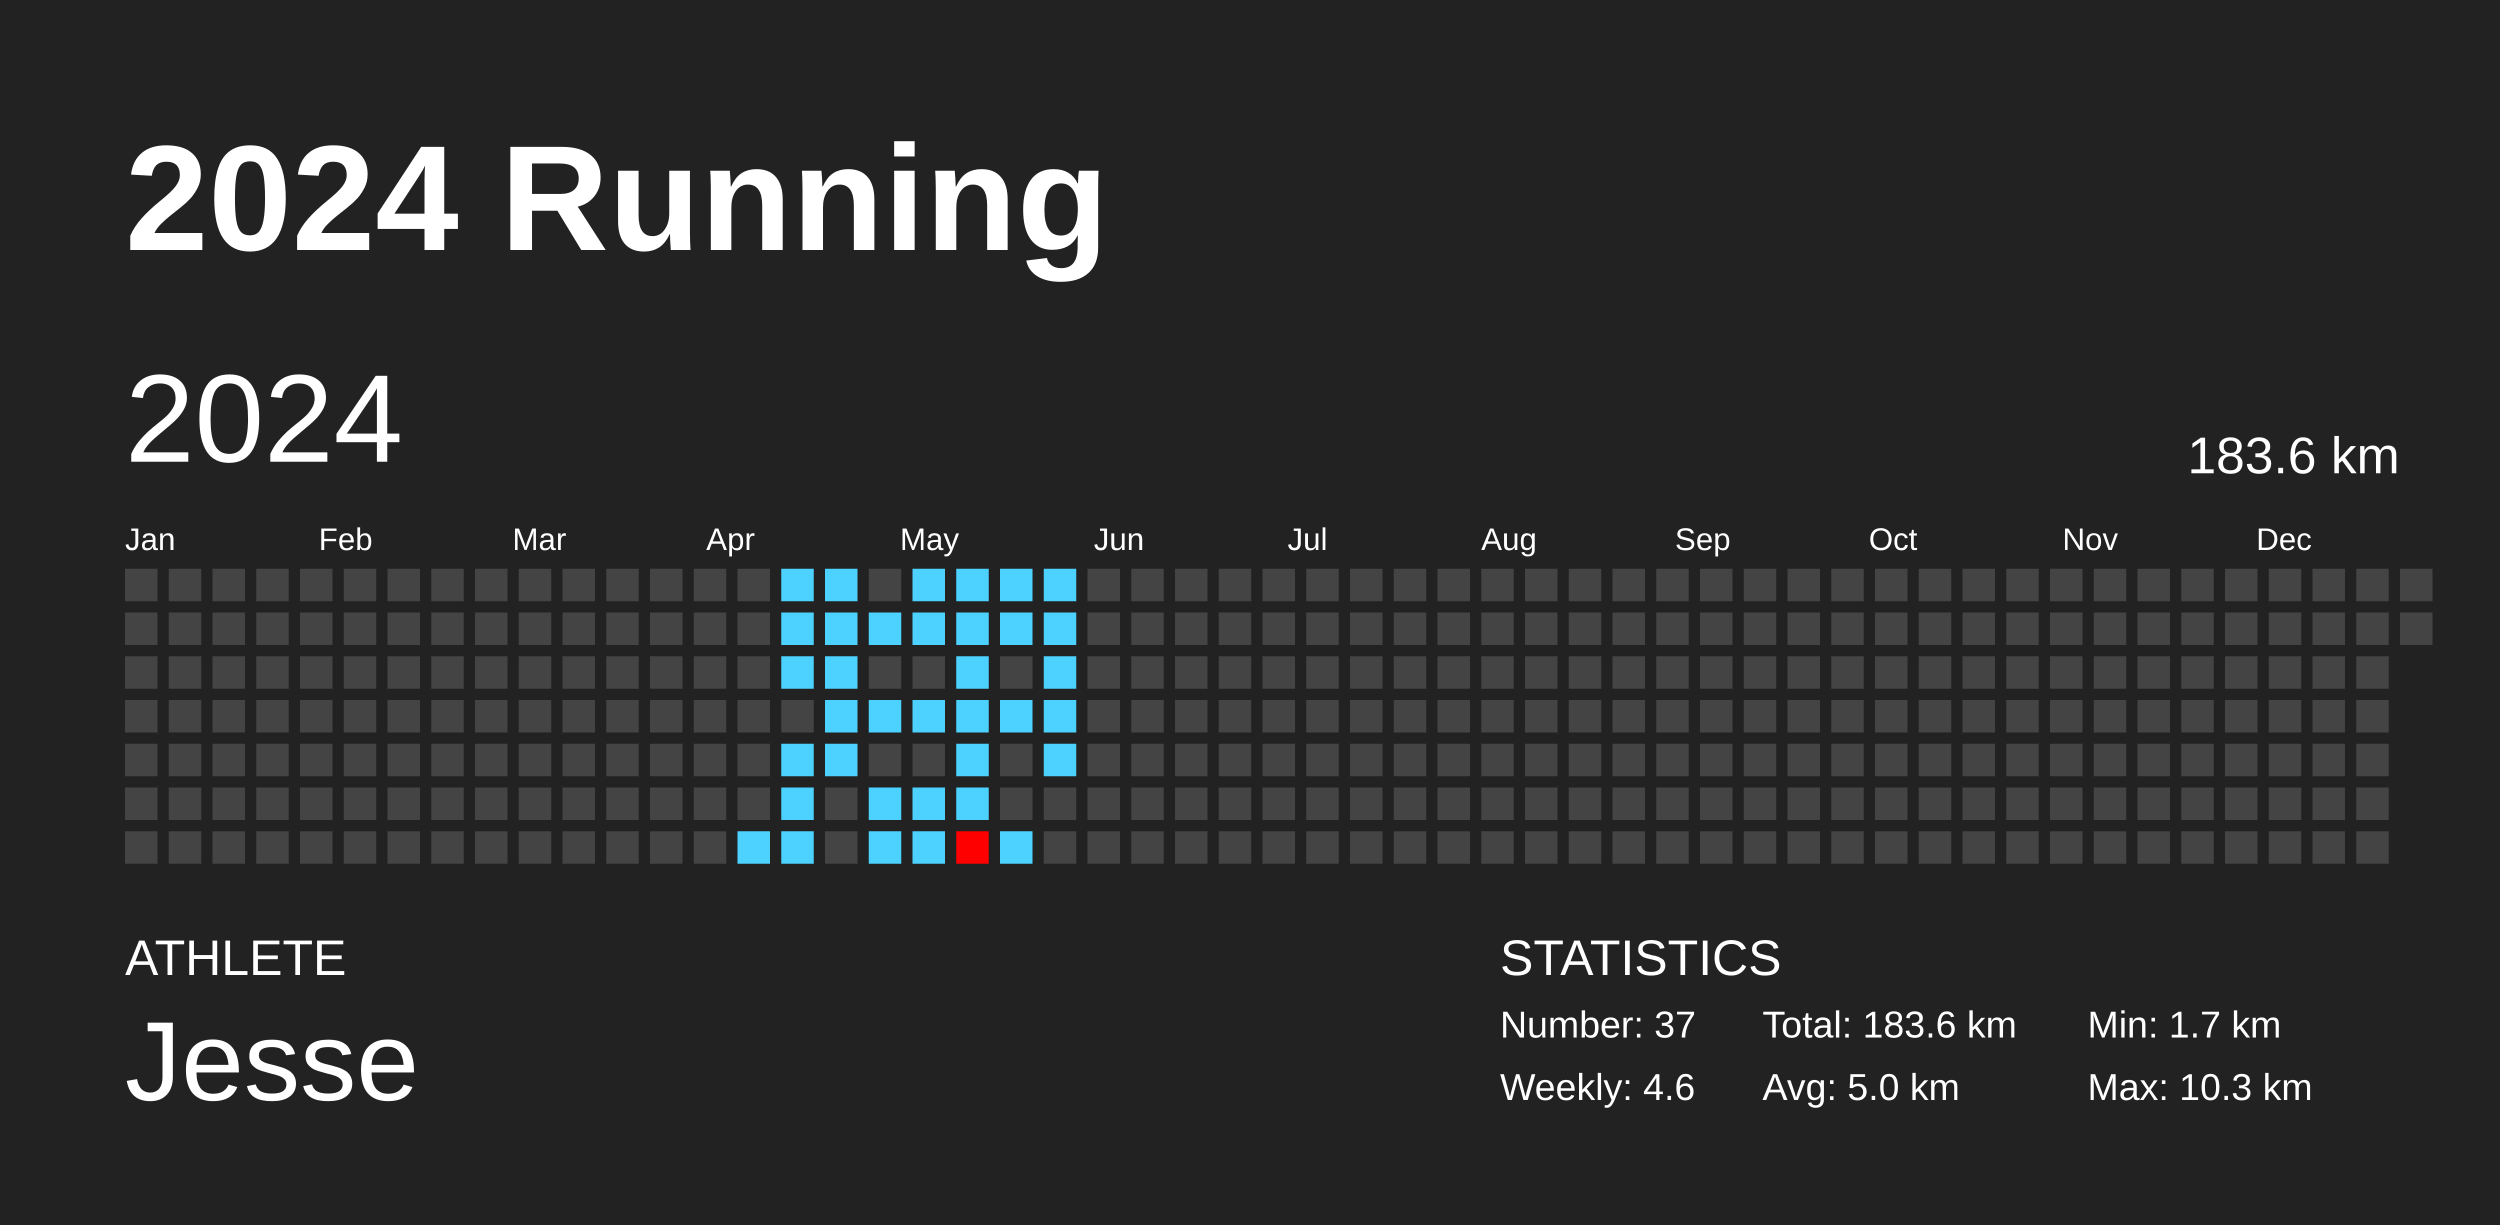
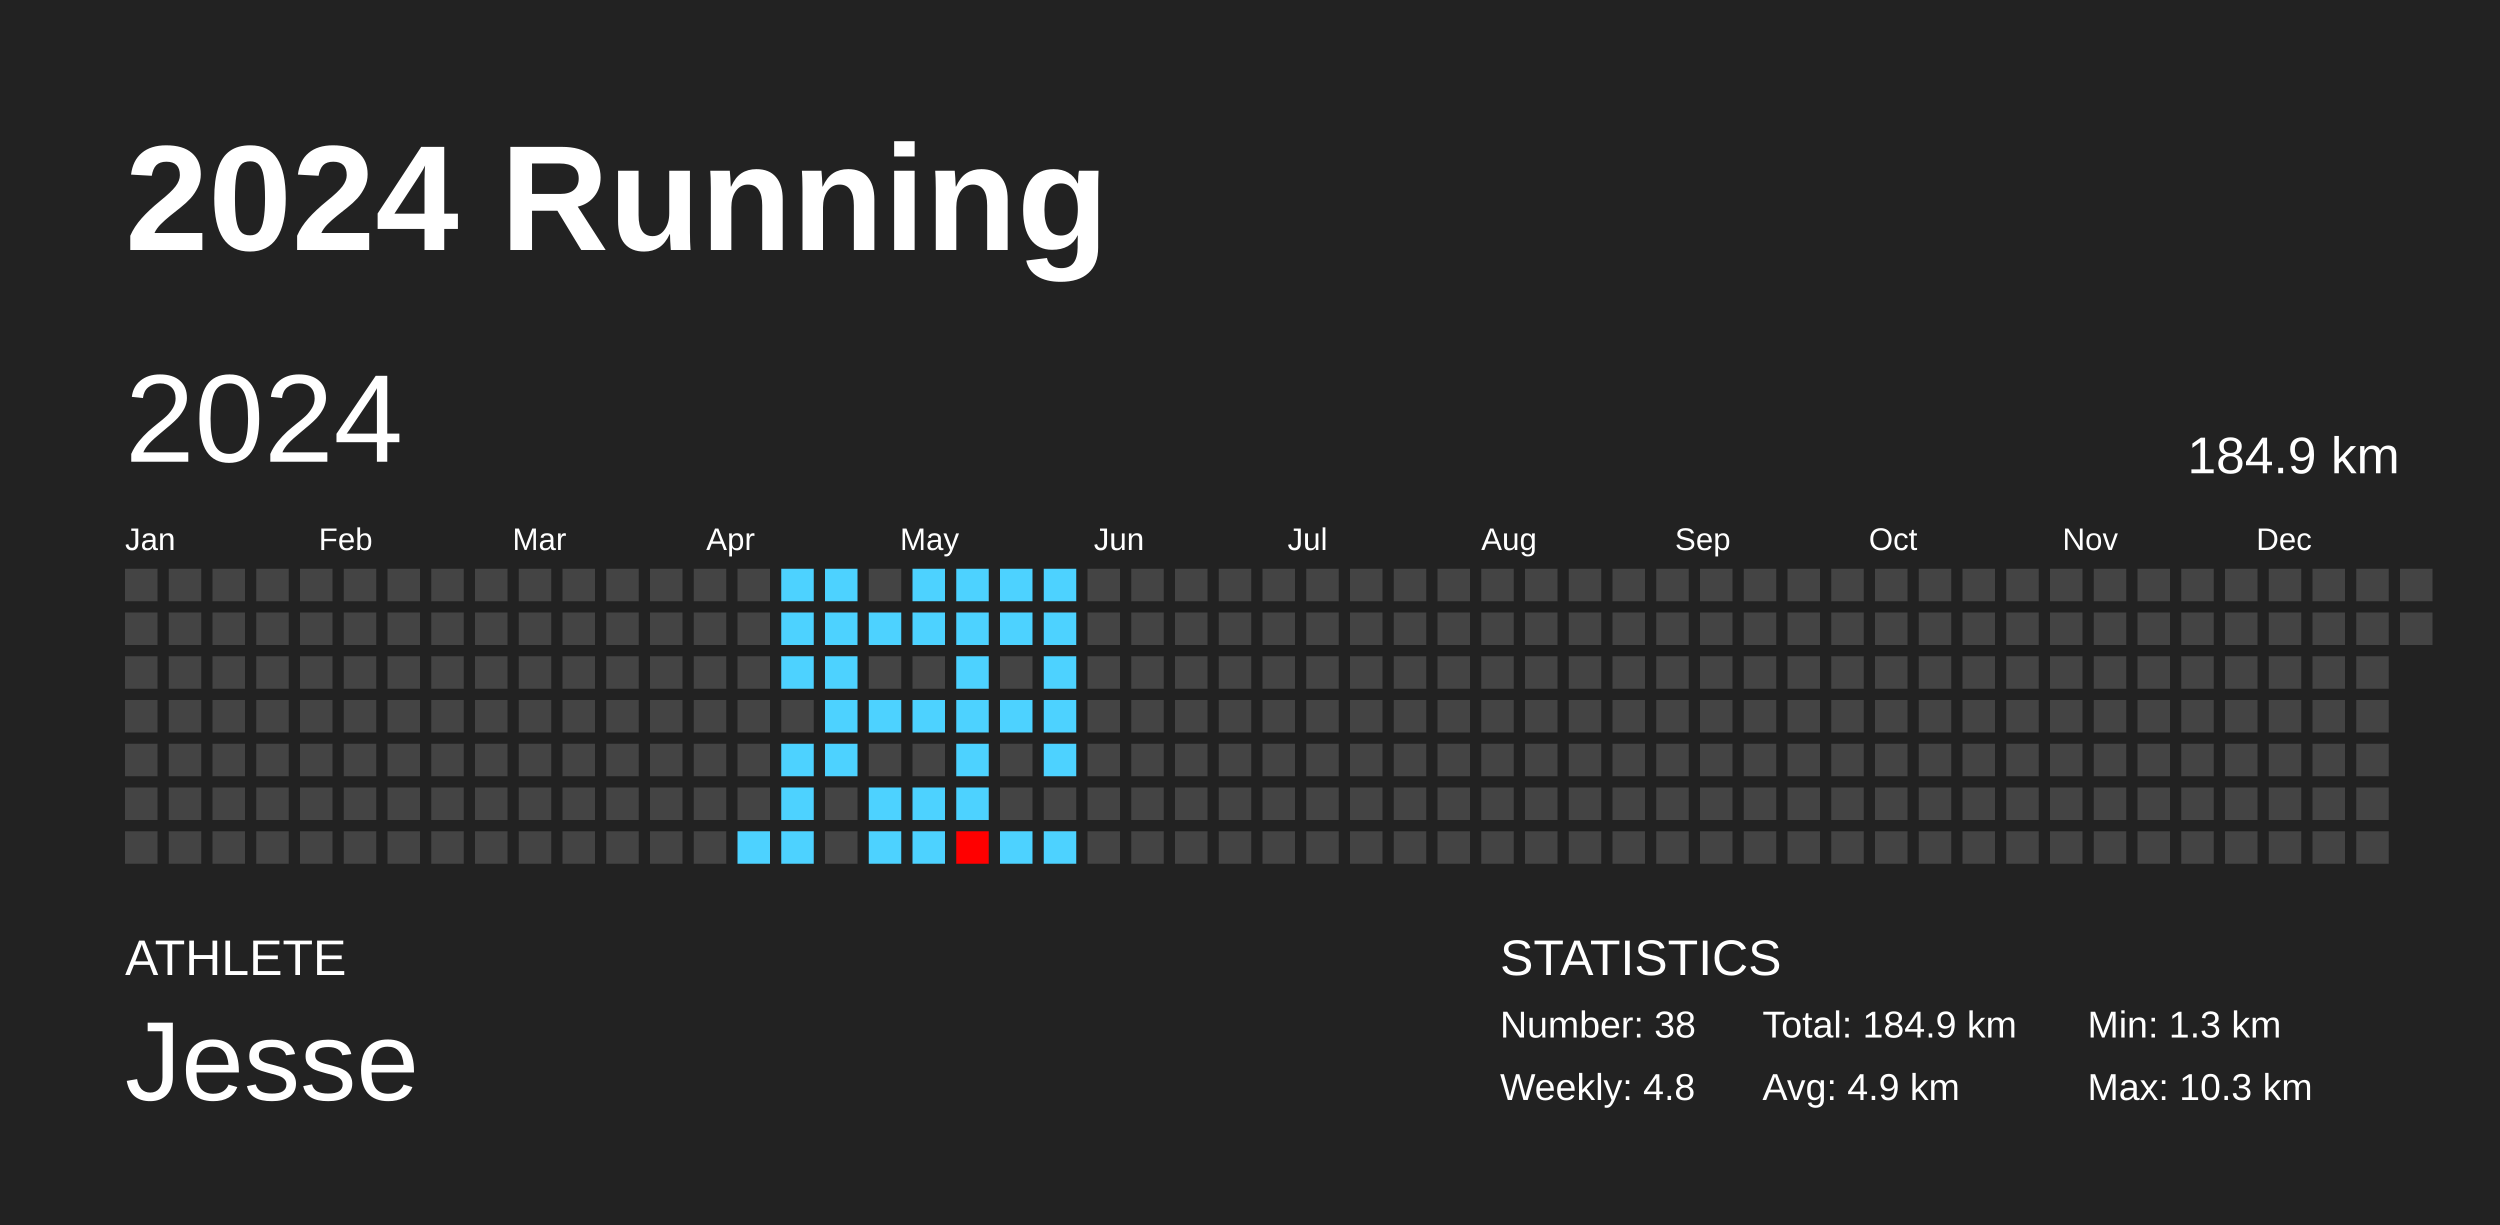
<svg xmlns="http://www.w3.org/2000/svg" baseProfile="full" height="98mm" version="1.1" viewBox="0,0,200,98" width="200mm">
  <defs />
  <rect fill="#222222" height="98" width="200" x="0" y="0" />
  <text fill="#FFFFFF" style="font-size:12px; font-family:Arial; font-weight:bold;" x="10" y="20">2024 Running</text>
  <text fill="#FFFFFF" style="font-size:4px; font-family:Arial" x="10" y="78">ATHLETE</text>
  <text fill="#FFFFFF" style="font-size:9px; font-family:Arial" x="10" y="88">Jesse</text>
  <text fill="#FFFFFF" style="font-size:4px; font-family:Arial" x="120" y="78">STATISTICS</text>
-   <text fill="#FFFFFF" style="font-size:3px; font-family:Arial" x="120" y="83">Number: 37</text>
-   <text fill="#FFFFFF" style="font-size:3px; font-family:Arial" x="120" y="88">Weekly: 4.6</text>
-   <text fill="#FFFFFF" style="font-size:3px; font-family:Arial" x="141" y="83">Total: 183.6 km</text>
-   <text fill="#FFFFFF" style="font-size:3px; font-family:Arial" x="141" y="88">Avg: 5.0 km</text>
-   <text fill="#FFFFFF" style="font-size:3px; font-family:Arial" x="167" y="83">Min: 1.7 km</text>
+   <text fill="#FFFFFF" style="font-size:3px; font-family:Arial" x="120" y="83">Number: 38</text>
+   <text fill="#FFFFFF" style="font-size:3px; font-family:Arial" x="120" y="88">Weekly: 4.8</text>
+   <text fill="#FFFFFF" style="font-size:3px; font-family:Arial" x="141" y="83">Total: 184.9 km</text>
+   <text fill="#FFFFFF" style="font-size:3px; font-family:Arial" x="141" y="88">Avg: 4.9 km</text>
+   <text fill="#FFFFFF" style="font-size:3px; font-family:Arial" x="167" y="83">Min: 1.3 km</text>
  <text fill="#FFFFFF" style="font-size:3px; font-family:Arial" x="167" y="88">Max: 10.3 km</text>
  <text dominant-baseline="hanging" fill="#FFFFFF" style="font-size:10.0px; font-family:Arial;" x="10" y="30">2024</text>
-   <text dominant-baseline="hanging" fill="#FFFFFF" style="font-size:4.125px; font-family:Arial;" x="175" y="35">183.6 km</text>
+   <text dominant-baseline="hanging" fill="#FFFFFF" style="font-size:4.125px; font-family:Arial;" x="175" y="35">184.9 km</text>
  <text fill="#FFFFFF" style="font-size:2.5px; font-family:Arial" x="10.0" y="44">Jan</text>
  <text fill="#FFFFFF" style="font-size:2.5px; font-family:Arial" x="25.5" y="44">Feb</text>
  <text fill="#FFFFFF" style="font-size:2.5px; font-family:Arial" x="41.0" y="44">Mar</text>
  <text fill="#FFFFFF" style="font-size:2.5px; font-family:Arial" x="56.5" y="44">Apr</text>
  <text fill="#FFFFFF" style="font-size:2.5px; font-family:Arial" x="72.0" y="44">May</text>
  <text fill="#FFFFFF" style="font-size:2.5px; font-family:Arial" x="87.5" y="44">Jun</text>
  <text fill="#FFFFFF" style="font-size:2.5px; font-family:Arial" x="103.0" y="44">Jul</text>
  <text fill="#FFFFFF" style="font-size:2.5px; font-family:Arial" x="118.5" y="44">Aug</text>
  <text fill="#FFFFFF" style="font-size:2.5px; font-family:Arial" x="134.0" y="44">Sep</text>
  <text fill="#FFFFFF" style="font-size:2.5px; font-family:Arial" x="149.5" y="44">Oct</text>
  <text fill="#FFFFFF" style="font-size:2.5px; font-family:Arial" x="165.0" y="44">Nov</text>
  <text fill="#FFFFFF" style="font-size:2.5px; font-family:Arial" x="180.5" y="44">Dec</text>
  <rect fill="#444444" height="2.6" width="2.6" x="10.0" y="45.5" />
  <rect fill="#444444" height="2.6" width="2.6" x="10.0" y="49.0" />
  <rect fill="#444444" height="2.6" width="2.6" x="10.0" y="52.5" />
  <rect fill="#444444" height="2.6" width="2.6" x="10.0" y="56.0" />
  <rect fill="#444444" height="2.6" width="2.6" x="10.0" y="59.5" />
  <rect fill="#444444" height="2.6" width="2.6" x="10.0" y="63.0" />
  <rect fill="#444444" height="2.6" width="2.6" x="10.0" y="66.5" />
  <rect fill="#444444" height="2.6" width="2.6" x="13.5" y="45.5" />
  <rect fill="#444444" height="2.6" width="2.6" x="13.5" y="49.0" />
  <rect fill="#444444" height="2.6" width="2.6" x="13.5" y="52.5" />
  <rect fill="#444444" height="2.6" width="2.6" x="13.5" y="56.0" />
  <rect fill="#444444" height="2.6" width="2.6" x="13.5" y="59.5" />
  <rect fill="#444444" height="2.6" width="2.6" x="13.5" y="63.0" />
  <rect fill="#444444" height="2.6" width="2.6" x="13.5" y="66.5" />
  <rect fill="#444444" height="2.6" width="2.6" x="17.0" y="45.5" />
  <rect fill="#444444" height="2.6" width="2.6" x="17.0" y="49.0" />
  <rect fill="#444444" height="2.6" width="2.6" x="17.0" y="52.5" />
  <rect fill="#444444" height="2.6" width="2.6" x="17.0" y="56.0" />
  <rect fill="#444444" height="2.6" width="2.6" x="17.0" y="59.5" />
  <rect fill="#444444" height="2.6" width="2.6" x="17.0" y="63.0" />
  <rect fill="#444444" height="2.6" width="2.6" x="17.0" y="66.5" />
  <rect fill="#444444" height="2.6" width="2.6" x="20.5" y="45.5" />
  <rect fill="#444444" height="2.6" width="2.6" x="20.5" y="49.0" />
  <rect fill="#444444" height="2.6" width="2.6" x="20.5" y="52.5" />
  <rect fill="#444444" height="2.6" width="2.6" x="20.5" y="56.0" />
  <rect fill="#444444" height="2.6" width="2.6" x="20.5" y="59.5" />
  <rect fill="#444444" height="2.6" width="2.6" x="20.5" y="63.0" />
  <rect fill="#444444" height="2.6" width="2.6" x="20.5" y="66.5" />
  <rect fill="#444444" height="2.6" width="2.6" x="24.0" y="45.5" />
  <rect fill="#444444" height="2.6" width="2.6" x="24.0" y="49.0" />
  <rect fill="#444444" height="2.6" width="2.6" x="24.0" y="52.5" />
  <rect fill="#444444" height="2.6" width="2.6" x="24.0" y="56.0" />
  <rect fill="#444444" height="2.6" width="2.6" x="24.0" y="59.5" />
  <rect fill="#444444" height="2.6" width="2.6" x="24.0" y="63.0" />
  <rect fill="#444444" height="2.6" width="2.6" x="24.0" y="66.5" />
  <rect fill="#444444" height="2.6" width="2.6" x="27.5" y="45.5" />
  <rect fill="#444444" height="2.6" width="2.6" x="27.5" y="49.0" />
  <rect fill="#444444" height="2.6" width="2.6" x="27.5" y="52.5" />
  <rect fill="#444444" height="2.6" width="2.6" x="27.5" y="56.0" />
  <rect fill="#444444" height="2.6" width="2.6" x="27.5" y="59.5" />
  <rect fill="#444444" height="2.6" width="2.6" x="27.5" y="63.0" />
  <rect fill="#444444" height="2.6" width="2.6" x="27.5" y="66.5" />
  <rect fill="#444444" height="2.6" width="2.6" x="31.0" y="45.5" />
  <rect fill="#444444" height="2.6" width="2.6" x="31.0" y="49.0" />
  <rect fill="#444444" height="2.6" width="2.6" x="31.0" y="52.5" />
  <rect fill="#444444" height="2.6" width="2.6" x="31.0" y="56.0" />
  <rect fill="#444444" height="2.6" width="2.6" x="31.0" y="59.5" />
  <rect fill="#444444" height="2.6" width="2.6" x="31.0" y="63.0" />
  <rect fill="#444444" height="2.6" width="2.6" x="31.0" y="66.5" />
  <rect fill="#444444" height="2.6" width="2.6" x="34.5" y="45.5" />
  <rect fill="#444444" height="2.6" width="2.6" x="34.5" y="49.0" />
  <rect fill="#444444" height="2.6" width="2.6" x="34.5" y="52.5" />
  <rect fill="#444444" height="2.6" width="2.6" x="34.5" y="56.0" />
  <rect fill="#444444" height="2.6" width="2.6" x="34.5" y="59.5" />
  <rect fill="#444444" height="2.6" width="2.6" x="34.5" y="63.0" />
  <rect fill="#444444" height="2.6" width="2.6" x="34.5" y="66.5" />
  <rect fill="#444444" height="2.6" width="2.6" x="38.0" y="45.5" />
  <rect fill="#444444" height="2.6" width="2.6" x="38.0" y="49.0" />
  <rect fill="#444444" height="2.6" width="2.6" x="38.0" y="52.5" />
  <rect fill="#444444" height="2.6" width="2.6" x="38.0" y="56.0" />
  <rect fill="#444444" height="2.6" width="2.6" x="38.0" y="59.5" />
  <rect fill="#444444" height="2.6" width="2.6" x="38.0" y="63.0" />
  <rect fill="#444444" height="2.6" width="2.6" x="38.0" y="66.5" />
  <rect fill="#444444" height="2.6" width="2.6" x="41.5" y="45.5" />
  <rect fill="#444444" height="2.6" width="2.6" x="41.5" y="49.0" />
  <rect fill="#444444" height="2.6" width="2.6" x="41.5" y="52.5" />
  <rect fill="#444444" height="2.6" width="2.6" x="41.5" y="56.0" />
  <rect fill="#444444" height="2.6" width="2.6" x="41.5" y="59.5" />
  <rect fill="#444444" height="2.6" width="2.6" x="41.5" y="63.0" />
  <rect fill="#444444" height="2.6" width="2.6" x="41.5" y="66.5" />
  <rect fill="#444444" height="2.6" width="2.6" x="45.0" y="45.5" />
  <rect fill="#444444" height="2.6" width="2.6" x="45.0" y="49.0" />
  <rect fill="#444444" height="2.6" width="2.6" x="45.0" y="52.5" />
  <rect fill="#444444" height="2.6" width="2.6" x="45.0" y="56.0" />
  <rect fill="#444444" height="2.6" width="2.6" x="45.0" y="59.5" />
  <rect fill="#444444" height="2.6" width="2.6" x="45.0" y="63.0" />
  <rect fill="#444444" height="2.6" width="2.6" x="45.0" y="66.5" />
  <rect fill="#444444" height="2.6" width="2.6" x="48.5" y="45.5" />
  <rect fill="#444444" height="2.6" width="2.6" x="48.5" y="49.0" />
  <rect fill="#444444" height="2.6" width="2.6" x="48.5" y="52.5" />
  <rect fill="#444444" height="2.6" width="2.6" x="48.5" y="56.0" />
  <rect fill="#444444" height="2.6" width="2.6" x="48.5" y="59.5" />
  <rect fill="#444444" height="2.6" width="2.6" x="48.5" y="63.0" />
  <rect fill="#444444" height="2.6" width="2.6" x="48.5" y="66.5" />
  <rect fill="#444444" height="2.6" width="2.6" x="52.0" y="45.5" />
  <rect fill="#444444" height="2.6" width="2.6" x="52.0" y="49.0" />
  <rect fill="#444444" height="2.6" width="2.6" x="52.0" y="52.5" />
  <rect fill="#444444" height="2.6" width="2.6" x="52.0" y="56.0" />
  <rect fill="#444444" height="2.6" width="2.6" x="52.0" y="59.5" />
  <rect fill="#444444" height="2.6" width="2.6" x="52.0" y="63.0" />
  <rect fill="#444444" height="2.6" width="2.6" x="52.0" y="66.5" />
  <rect fill="#444444" height="2.6" width="2.6" x="55.5" y="45.5" />
  <rect fill="#444444" height="2.6" width="2.6" x="55.5" y="49.0" />
  <rect fill="#444444" height="2.6" width="2.6" x="55.5" y="52.5" />
  <rect fill="#444444" height="2.6" width="2.6" x="55.5" y="56.0" />
  <rect fill="#444444" height="2.6" width="2.6" x="55.5" y="59.5" />
  <rect fill="#444444" height="2.6" width="2.6" x="55.5" y="63.0" />
  <rect fill="#444444" height="2.6" width="2.6" x="55.5" y="66.5" />
  <rect fill="#444444" height="2.6" width="2.6" x="59.0" y="45.5" />
  <rect fill="#444444" height="2.6" width="2.6" x="59.0" y="49.0" />
  <rect fill="#444444" height="2.6" width="2.6" x="59.0" y="52.5" />
  <rect fill="#444444" height="2.6" width="2.6" x="59.0" y="56.0" />
  <rect fill="#444444" height="2.6" width="2.6" x="59.0" y="59.5" />
  <rect fill="#444444" height="2.6" width="2.6" x="59.0" y="63.0" />
  <rect fill="#4dd2ff" height="2.6" width="2.6" x="59.0" y="66.5" />
  <rect fill="#4dd2ff" height="2.6" width="2.6" x="62.5" y="45.5" />
  <rect fill="#4dd2ff" height="2.6" width="2.6" x="62.5" y="49.0" />
  <rect fill="#4dd2ff" height="2.6" width="2.6" x="62.5" y="52.5" />
  <rect fill="#444444" height="2.6" width="2.6" x="62.5" y="56.0" />
  <rect fill="#4dd2ff" height="2.6" width="2.6" x="62.5" y="59.5" />
  <rect fill="#4dd2ff" height="2.6" width="2.6" x="62.5" y="63.0" />
  <rect fill="#4dd2ff" height="2.6" width="2.6" x="62.5" y="66.5" />
  <rect fill="#4dd2ff" height="2.6" width="2.6" x="66.0" y="45.5" />
  <rect fill="#4dd2ff" height="2.6" width="2.6" x="66.0" y="49.0" />
  <rect fill="#4dd2ff" height="2.6" width="2.6" x="66.0" y="52.5" />
  <rect fill="#4dd2ff" height="2.6" width="2.6" x="66.0" y="56.0" />
  <rect fill="#4dd2ff" height="2.6" width="2.6" x="66.0" y="59.5" />
  <rect fill="#444444" height="2.6" width="2.6" x="66.0" y="63.0" />
  <rect fill="#444444" height="2.6" width="2.6" x="66.0" y="66.5" />
  <rect fill="#444444" height="2.6" width="2.6" x="69.5" y="45.5" />
  <rect fill="#4dd2ff" height="2.6" width="2.6" x="69.5" y="49.0" />
  <rect fill="#444444" height="2.6" width="2.6" x="69.5" y="52.5" />
  <rect fill="#4dd2ff" height="2.6" width="2.6" x="69.5" y="56.0" />
  <rect fill="#444444" height="2.6" width="2.6" x="69.5" y="59.5" />
  <rect fill="#4dd2ff" height="2.6" width="2.6" x="69.5" y="63.0" />
  <rect fill="#4dd2ff" height="2.6" width="2.6" x="69.5" y="66.5" />
  <rect fill="#4dd2ff" height="2.6" width="2.6" x="73.0" y="45.5" />
  <rect fill="#4dd2ff" height="2.6" width="2.6" x="73.0" y="49.0" />
  <rect fill="#444444" height="2.6" width="2.6" x="73.0" y="52.5" />
  <rect fill="#4dd2ff" height="2.6" width="2.6" x="73.0" y="56.0" />
  <rect fill="#444444" height="2.6" width="2.6" x="73.0" y="59.5" />
  <rect fill="#4dd2ff" height="2.6" width="2.6" x="73.0" y="63.0" />
  <rect fill="#4dd2ff" height="2.6" width="2.6" x="73.0" y="66.5" />
  <rect fill="#4dd2ff" height="2.6" width="2.6" x="76.5" y="45.5" />
  <rect fill="#4dd2ff" height="2.6" width="2.6" x="76.5" y="49.0" />
  <rect fill="#4dd2ff" height="2.6" width="2.6" x="76.5" y="52.5" />
  <rect fill="#4dd2ff" height="2.6" width="2.6" x="76.5" y="56.0" />
  <rect fill="#4dd2ff" height="2.6" width="2.6" x="76.5" y="59.5" />
  <rect fill="#4dd2ff" height="2.6" width="2.6" x="76.5" y="63.0" />
  <rect fill="#ff0000" height="2.6" width="2.6" x="76.5" y="66.5" />
  <rect fill="#4dd2ff" height="2.6" width="2.6" x="80.0" y="45.5" />
  <rect fill="#4dd2ff" height="2.6" width="2.6" x="80.0" y="49.0" />
  <rect fill="#444444" height="2.6" width="2.6" x="80.0" y="52.5" />
  <rect fill="#4dd2ff" height="2.6" width="2.6" x="80.0" y="56.0" />
  <rect fill="#444444" height="2.6" width="2.6" x="80.0" y="59.5" />
  <rect fill="#444444" height="2.6" width="2.6" x="80.0" y="63.0" />
  <rect fill="#4dd2ff" height="2.6" width="2.6" x="80.0" y="66.5" />
  <rect fill="#4dd2ff" height="2.6" width="2.6" x="83.5" y="45.5" />
  <rect fill="#4dd2ff" height="2.6" width="2.6" x="83.5" y="49.0" />
  <rect fill="#4dd2ff" height="2.6" width="2.6" x="83.5" y="52.5" />
  <rect fill="#4dd2ff" height="2.6" width="2.6" x="83.5" y="56.0" />
  <rect fill="#4dd2ff" height="2.6" width="2.6" x="83.5" y="59.5" />
  <rect fill="#444444" height="2.6" width="2.6" x="83.5" y="63.0" />
-   <rect fill="#444444" height="2.6" width="2.6" x="83.5" y="66.5" />
+   <rect fill="#4dd2ff" height="2.6" width="2.6" x="83.5" y="66.5" />
  <rect fill="#444444" height="2.6" width="2.6" x="87.0" y="45.5" />
  <rect fill="#444444" height="2.6" width="2.6" x="87.0" y="49.0" />
  <rect fill="#444444" height="2.6" width="2.6" x="87.0" y="52.5" />
  <rect fill="#444444" height="2.6" width="2.6" x="87.0" y="56.0" />
  <rect fill="#444444" height="2.6" width="2.6" x="87.0" y="59.5" />
  <rect fill="#444444" height="2.6" width="2.6" x="87.0" y="63.0" />
  <rect fill="#444444" height="2.6" width="2.6" x="87.0" y="66.5" />
  <rect fill="#444444" height="2.6" width="2.6" x="90.5" y="45.5" />
  <rect fill="#444444" height="2.6" width="2.6" x="90.5" y="49.0" />
  <rect fill="#444444" height="2.6" width="2.6" x="90.5" y="52.5" />
  <rect fill="#444444" height="2.6" width="2.6" x="90.5" y="56.0" />
  <rect fill="#444444" height="2.6" width="2.6" x="90.5" y="59.5" />
  <rect fill="#444444" height="2.6" width="2.6" x="90.5" y="63.0" />
  <rect fill="#444444" height="2.6" width="2.6" x="90.5" y="66.5" />
  <rect fill="#444444" height="2.6" width="2.6" x="94.0" y="45.5" />
  <rect fill="#444444" height="2.6" width="2.6" x="94.0" y="49.0" />
  <rect fill="#444444" height="2.6" width="2.6" x="94.0" y="52.5" />
  <rect fill="#444444" height="2.6" width="2.6" x="94.0" y="56.0" />
  <rect fill="#444444" height="2.6" width="2.6" x="94.0" y="59.5" />
  <rect fill="#444444" height="2.6" width="2.6" x="94.0" y="63.0" />
  <rect fill="#444444" height="2.6" width="2.6" x="94.0" y="66.5" />
  <rect fill="#444444" height="2.6" width="2.6" x="97.5" y="45.5" />
  <rect fill="#444444" height="2.6" width="2.6" x="97.5" y="49.0" />
  <rect fill="#444444" height="2.6" width="2.6" x="97.5" y="52.5" />
  <rect fill="#444444" height="2.6" width="2.6" x="97.5" y="56.0" />
  <rect fill="#444444" height="2.6" width="2.6" x="97.5" y="59.5" />
  <rect fill="#444444" height="2.6" width="2.6" x="97.5" y="63.0" />
  <rect fill="#444444" height="2.6" width="2.6" x="97.5" y="66.5" />
  <rect fill="#444444" height="2.6" width="2.6" x="101.0" y="45.5" />
  <rect fill="#444444" height="2.6" width="2.6" x="101.0" y="49.0" />
  <rect fill="#444444" height="2.6" width="2.6" x="101.0" y="52.5" />
  <rect fill="#444444" height="2.6" width="2.6" x="101.0" y="56.0" />
  <rect fill="#444444" height="2.6" width="2.6" x="101.0" y="59.5" />
  <rect fill="#444444" height="2.6" width="2.6" x="101.0" y="63.0" />
  <rect fill="#444444" height="2.6" width="2.6" x="101.0" y="66.5" />
  <rect fill="#444444" height="2.6" width="2.6" x="104.5" y="45.5" />
  <rect fill="#444444" height="2.6" width="2.6" x="104.5" y="49.0" />
  <rect fill="#444444" height="2.6" width="2.6" x="104.5" y="52.5" />
  <rect fill="#444444" height="2.6" width="2.6" x="104.5" y="56.0" />
  <rect fill="#444444" height="2.6" width="2.6" x="104.5" y="59.5" />
  <rect fill="#444444" height="2.6" width="2.6" x="104.5" y="63.0" />
  <rect fill="#444444" height="2.6" width="2.6" x="104.5" y="66.5" />
  <rect fill="#444444" height="2.6" width="2.6" x="108.0" y="45.5" />
  <rect fill="#444444" height="2.6" width="2.6" x="108.0" y="49.0" />
  <rect fill="#444444" height="2.6" width="2.6" x="108.0" y="52.5" />
  <rect fill="#444444" height="2.6" width="2.6" x="108.0" y="56.0" />
  <rect fill="#444444" height="2.6" width="2.6" x="108.0" y="59.5" />
  <rect fill="#444444" height="2.6" width="2.6" x="108.0" y="63.0" />
  <rect fill="#444444" height="2.6" width="2.6" x="108.0" y="66.5" />
  <rect fill="#444444" height="2.6" width="2.6" x="111.5" y="45.5" />
  <rect fill="#444444" height="2.6" width="2.6" x="111.5" y="49.0" />
  <rect fill="#444444" height="2.6" width="2.6" x="111.5" y="52.5" />
  <rect fill="#444444" height="2.6" width="2.6" x="111.5" y="56.0" />
  <rect fill="#444444" height="2.6" width="2.6" x="111.5" y="59.5" />
  <rect fill="#444444" height="2.6" width="2.6" x="111.5" y="63.0" />
  <rect fill="#444444" height="2.6" width="2.6" x="111.5" y="66.5" />
  <rect fill="#444444" height="2.6" width="2.6" x="115.0" y="45.5" />
  <rect fill="#444444" height="2.6" width="2.6" x="115.0" y="49.0" />
  <rect fill="#444444" height="2.6" width="2.6" x="115.0" y="52.5" />
  <rect fill="#444444" height="2.6" width="2.6" x="115.0" y="56.0" />
  <rect fill="#444444" height="2.6" width="2.6" x="115.0" y="59.5" />
  <rect fill="#444444" height="2.6" width="2.6" x="115.0" y="63.0" />
  <rect fill="#444444" height="2.6" width="2.6" x="115.0" y="66.5" />
  <rect fill="#444444" height="2.6" width="2.6" x="118.5" y="45.5" />
  <rect fill="#444444" height="2.6" width="2.6" x="118.5" y="49.0" />
  <rect fill="#444444" height="2.6" width="2.6" x="118.5" y="52.5" />
  <rect fill="#444444" height="2.6" width="2.6" x="118.5" y="56.0" />
  <rect fill="#444444" height="2.6" width="2.6" x="118.5" y="59.5" />
  <rect fill="#444444" height="2.6" width="2.6" x="118.5" y="63.0" />
  <rect fill="#444444" height="2.6" width="2.6" x="118.5" y="66.5" />
  <rect fill="#444444" height="2.6" width="2.6" x="122.0" y="45.5" />
  <rect fill="#444444" height="2.6" width="2.6" x="122.0" y="49.0" />
  <rect fill="#444444" height="2.6" width="2.6" x="122.0" y="52.5" />
  <rect fill="#444444" height="2.6" width="2.6" x="122.0" y="56.0" />
  <rect fill="#444444" height="2.6" width="2.6" x="122.0" y="59.5" />
  <rect fill="#444444" height="2.6" width="2.6" x="122.0" y="63.0" />
  <rect fill="#444444" height="2.6" width="2.6" x="122.0" y="66.5" />
  <rect fill="#444444" height="2.6" width="2.6" x="125.5" y="45.5" />
  <rect fill="#444444" height="2.6" width="2.6" x="125.5" y="49.0" />
  <rect fill="#444444" height="2.6" width="2.6" x="125.5" y="52.5" />
  <rect fill="#444444" height="2.6" width="2.6" x="125.5" y="56.0" />
  <rect fill="#444444" height="2.6" width="2.6" x="125.5" y="59.5" />
  <rect fill="#444444" height="2.6" width="2.6" x="125.5" y="63.0" />
  <rect fill="#444444" height="2.6" width="2.6" x="125.5" y="66.5" />
  <rect fill="#444444" height="2.6" width="2.6" x="129.0" y="45.5" />
  <rect fill="#444444" height="2.6" width="2.6" x="129.0" y="49.0" />
  <rect fill="#444444" height="2.6" width="2.6" x="129.0" y="52.5" />
  <rect fill="#444444" height="2.6" width="2.6" x="129.0" y="56.0" />
  <rect fill="#444444" height="2.6" width="2.6" x="129.0" y="59.5" />
  <rect fill="#444444" height="2.6" width="2.6" x="129.0" y="63.0" />
  <rect fill="#444444" height="2.6" width="2.6" x="129.0" y="66.5" />
  <rect fill="#444444" height="2.6" width="2.6" x="132.5" y="45.5" />
  <rect fill="#444444" height="2.6" width="2.6" x="132.5" y="49.0" />
  <rect fill="#444444" height="2.6" width="2.6" x="132.5" y="52.5" />
  <rect fill="#444444" height="2.6" width="2.6" x="132.5" y="56.0" />
  <rect fill="#444444" height="2.6" width="2.6" x="132.5" y="59.5" />
  <rect fill="#444444" height="2.6" width="2.6" x="132.5" y="63.0" />
  <rect fill="#444444" height="2.6" width="2.6" x="132.5" y="66.5" />
  <rect fill="#444444" height="2.6" width="2.6" x="136.0" y="45.5" />
  <rect fill="#444444" height="2.6" width="2.6" x="136.0" y="49.0" />
  <rect fill="#444444" height="2.6" width="2.6" x="136.0" y="52.5" />
  <rect fill="#444444" height="2.6" width="2.6" x="136.0" y="56.0" />
  <rect fill="#444444" height="2.6" width="2.6" x="136.0" y="59.5" />
  <rect fill="#444444" height="2.6" width="2.6" x="136.0" y="63.0" />
  <rect fill="#444444" height="2.6" width="2.6" x="136.0" y="66.5" />
  <rect fill="#444444" height="2.6" width="2.6" x="139.5" y="45.5" />
  <rect fill="#444444" height="2.6" width="2.6" x="139.5" y="49.0" />
  <rect fill="#444444" height="2.6" width="2.6" x="139.5" y="52.5" />
  <rect fill="#444444" height="2.6" width="2.6" x="139.5" y="56.0" />
  <rect fill="#444444" height="2.6" width="2.6" x="139.5" y="59.5" />
  <rect fill="#444444" height="2.6" width="2.6" x="139.5" y="63.0" />
  <rect fill="#444444" height="2.6" width="2.6" x="139.5" y="66.5" />
  <rect fill="#444444" height="2.6" width="2.6" x="143.0" y="45.5" />
  <rect fill="#444444" height="2.6" width="2.6" x="143.0" y="49.0" />
  <rect fill="#444444" height="2.6" width="2.6" x="143.0" y="52.5" />
  <rect fill="#444444" height="2.6" width="2.6" x="143.0" y="56.0" />
  <rect fill="#444444" height="2.6" width="2.6" x="143.0" y="59.5" />
  <rect fill="#444444" height="2.6" width="2.6" x="143.0" y="63.0" />
  <rect fill="#444444" height="2.6" width="2.6" x="143.0" y="66.5" />
  <rect fill="#444444" height="2.6" width="2.6" x="146.5" y="45.5" />
  <rect fill="#444444" height="2.6" width="2.6" x="146.5" y="49.0" />
  <rect fill="#444444" height="2.6" width="2.6" x="146.5" y="52.5" />
  <rect fill="#444444" height="2.6" width="2.6" x="146.5" y="56.0" />
  <rect fill="#444444" height="2.6" width="2.6" x="146.5" y="59.5" />
  <rect fill="#444444" height="2.6" width="2.6" x="146.5" y="63.0" />
  <rect fill="#444444" height="2.6" width="2.6" x="146.5" y="66.5" />
  <rect fill="#444444" height="2.6" width="2.6" x="150.0" y="45.5" />
  <rect fill="#444444" height="2.6" width="2.6" x="150.0" y="49.0" />
  <rect fill="#444444" height="2.6" width="2.6" x="150.0" y="52.5" />
  <rect fill="#444444" height="2.6" width="2.6" x="150.0" y="56.0" />
  <rect fill="#444444" height="2.6" width="2.6" x="150.0" y="59.5" />
  <rect fill="#444444" height="2.6" width="2.6" x="150.0" y="63.0" />
  <rect fill="#444444" height="2.6" width="2.6" x="150.0" y="66.5" />
  <rect fill="#444444" height="2.6" width="2.6" x="153.5" y="45.5" />
  <rect fill="#444444" height="2.6" width="2.6" x="153.5" y="49.0" />
  <rect fill="#444444" height="2.6" width="2.6" x="153.5" y="52.5" />
  <rect fill="#444444" height="2.6" width="2.6" x="153.5" y="56.0" />
  <rect fill="#444444" height="2.6" width="2.6" x="153.5" y="59.5" />
  <rect fill="#444444" height="2.6" width="2.6" x="153.5" y="63.0" />
  <rect fill="#444444" height="2.6" width="2.6" x="153.5" y="66.5" />
  <rect fill="#444444" height="2.6" width="2.6" x="157.0" y="45.5" />
  <rect fill="#444444" height="2.6" width="2.6" x="157.0" y="49.0" />
  <rect fill="#444444" height="2.6" width="2.6" x="157.0" y="52.5" />
  <rect fill="#444444" height="2.6" width="2.6" x="157.0" y="56.0" />
  <rect fill="#444444" height="2.6" width="2.6" x="157.0" y="59.5" />
  <rect fill="#444444" height="2.6" width="2.6" x="157.0" y="63.0" />
  <rect fill="#444444" height="2.6" width="2.6" x="157.0" y="66.5" />
  <rect fill="#444444" height="2.6" width="2.6" x="160.5" y="45.5" />
  <rect fill="#444444" height="2.6" width="2.6" x="160.5" y="49.0" />
  <rect fill="#444444" height="2.6" width="2.6" x="160.5" y="52.5" />
  <rect fill="#444444" height="2.6" width="2.6" x="160.5" y="56.0" />
  <rect fill="#444444" height="2.6" width="2.6" x="160.5" y="59.5" />
  <rect fill="#444444" height="2.6" width="2.6" x="160.5" y="63.0" />
  <rect fill="#444444" height="2.6" width="2.6" x="160.5" y="66.5" />
  <rect fill="#444444" height="2.6" width="2.6" x="164.0" y="45.5" />
  <rect fill="#444444" height="2.6" width="2.6" x="164.0" y="49.0" />
  <rect fill="#444444" height="2.6" width="2.6" x="164.0" y="52.5" />
  <rect fill="#444444" height="2.6" width="2.6" x="164.0" y="56.0" />
  <rect fill="#444444" height="2.6" width="2.6" x="164.0" y="59.5" />
  <rect fill="#444444" height="2.6" width="2.6" x="164.0" y="63.0" />
  <rect fill="#444444" height="2.6" width="2.6" x="164.0" y="66.5" />
  <rect fill="#444444" height="2.6" width="2.6" x="167.5" y="45.5" />
  <rect fill="#444444" height="2.6" width="2.6" x="167.5" y="49.0" />
  <rect fill="#444444" height="2.6" width="2.6" x="167.5" y="52.5" />
  <rect fill="#444444" height="2.6" width="2.6" x="167.5" y="56.0" />
  <rect fill="#444444" height="2.6" width="2.6" x="167.5" y="59.5" />
  <rect fill="#444444" height="2.6" width="2.6" x="167.5" y="63.0" />
  <rect fill="#444444" height="2.6" width="2.6" x="167.5" y="66.5" />
  <rect fill="#444444" height="2.6" width="2.6" x="171.0" y="45.5" />
  <rect fill="#444444" height="2.6" width="2.6" x="171.0" y="49.0" />
  <rect fill="#444444" height="2.6" width="2.6" x="171.0" y="52.5" />
  <rect fill="#444444" height="2.6" width="2.6" x="171.0" y="56.0" />
  <rect fill="#444444" height="2.6" width="2.6" x="171.0" y="59.5" />
  <rect fill="#444444" height="2.6" width="2.6" x="171.0" y="63.0" />
  <rect fill="#444444" height="2.6" width="2.6" x="171.0" y="66.5" />
  <rect fill="#444444" height="2.6" width="2.6" x="174.5" y="45.5" />
  <rect fill="#444444" height="2.6" width="2.6" x="174.5" y="49.0" />
  <rect fill="#444444" height="2.6" width="2.6" x="174.5" y="52.5" />
  <rect fill="#444444" height="2.6" width="2.6" x="174.5" y="56.0" />
  <rect fill="#444444" height="2.6" width="2.6" x="174.5" y="59.5" />
  <rect fill="#444444" height="2.6" width="2.6" x="174.5" y="63.0" />
  <rect fill="#444444" height="2.6" width="2.6" x="174.5" y="66.5" />
  <rect fill="#444444" height="2.6" width="2.6" x="178.0" y="45.5" />
  <rect fill="#444444" height="2.6" width="2.6" x="178.0" y="49.0" />
  <rect fill="#444444" height="2.6" width="2.6" x="178.0" y="52.5" />
  <rect fill="#444444" height="2.6" width="2.6" x="178.0" y="56.0" />
  <rect fill="#444444" height="2.6" width="2.6" x="178.0" y="59.5" />
  <rect fill="#444444" height="2.6" width="2.6" x="178.0" y="63.0" />
  <rect fill="#444444" height="2.6" width="2.6" x="178.0" y="66.5" />
  <rect fill="#444444" height="2.6" width="2.6" x="181.5" y="45.5" />
  <rect fill="#444444" height="2.6" width="2.6" x="181.5" y="49.0" />
  <rect fill="#444444" height="2.6" width="2.6" x="181.5" y="52.5" />
  <rect fill="#444444" height="2.6" width="2.6" x="181.5" y="56.0" />
  <rect fill="#444444" height="2.6" width="2.6" x="181.5" y="59.5" />
  <rect fill="#444444" height="2.6" width="2.6" x="181.5" y="63.0" />
  <rect fill="#444444" height="2.6" width="2.6" x="181.5" y="66.5" />
  <rect fill="#444444" height="2.6" width="2.6" x="185.0" y="45.5" />
  <rect fill="#444444" height="2.6" width="2.6" x="185.0" y="49.0" />
  <rect fill="#444444" height="2.6" width="2.6" x="185.0" y="52.5" />
  <rect fill="#444444" height="2.6" width="2.6" x="185.0" y="56.0" />
  <rect fill="#444444" height="2.6" width="2.6" x="185.0" y="59.5" />
  <rect fill="#444444" height="2.6" width="2.6" x="185.0" y="63.0" />
  <rect fill="#444444" height="2.6" width="2.6" x="185.0" y="66.5" />
  <rect fill="#444444" height="2.6" width="2.6" x="188.5" y="45.5" />
  <rect fill="#444444" height="2.6" width="2.6" x="188.5" y="49.0" />
  <rect fill="#444444" height="2.6" width="2.6" x="188.5" y="52.5" />
  <rect fill="#444444" height="2.6" width="2.6" x="188.5" y="56.0" />
  <rect fill="#444444" height="2.6" width="2.6" x="188.5" y="59.5" />
  <rect fill="#444444" height="2.6" width="2.6" x="188.5" y="63.0" />
  <rect fill="#444444" height="2.6" width="2.6" x="188.5" y="66.5" />
  <rect fill="#444444" height="2.6" width="2.6" x="192.0" y="45.5" />
  <rect fill="#444444" height="2.6" width="2.6" x="192.0" y="49.0" />
</svg>
